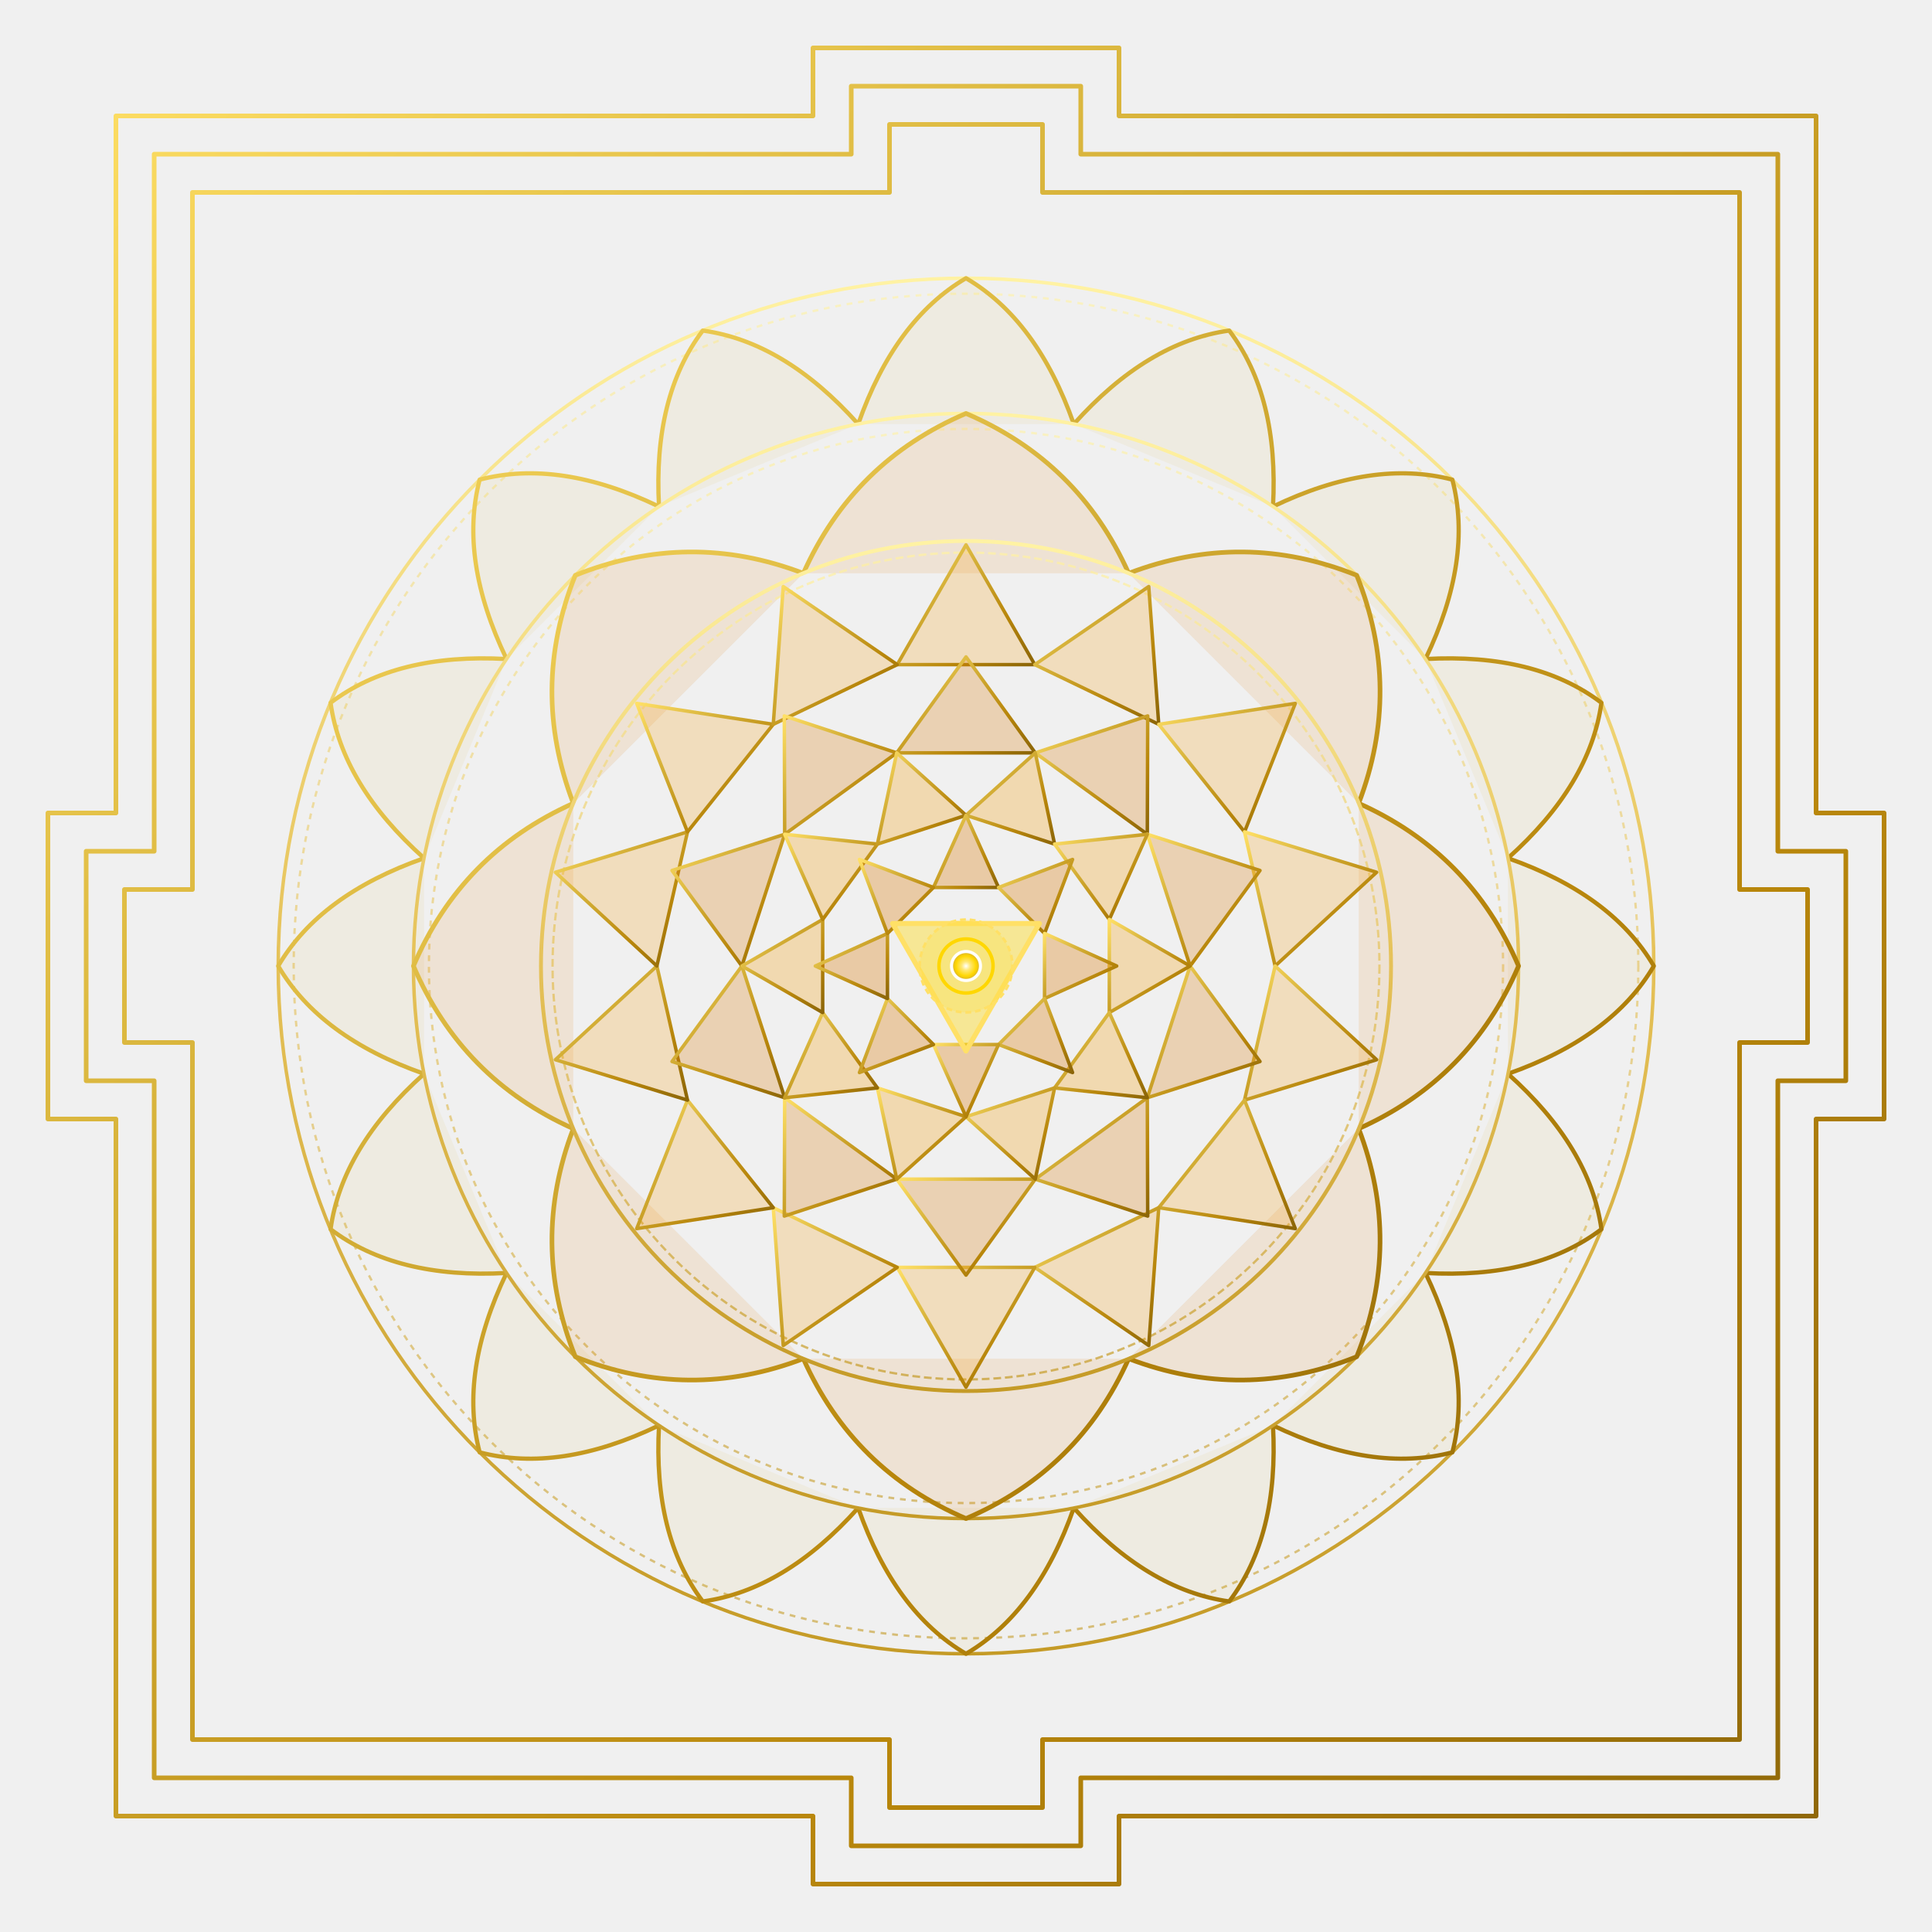
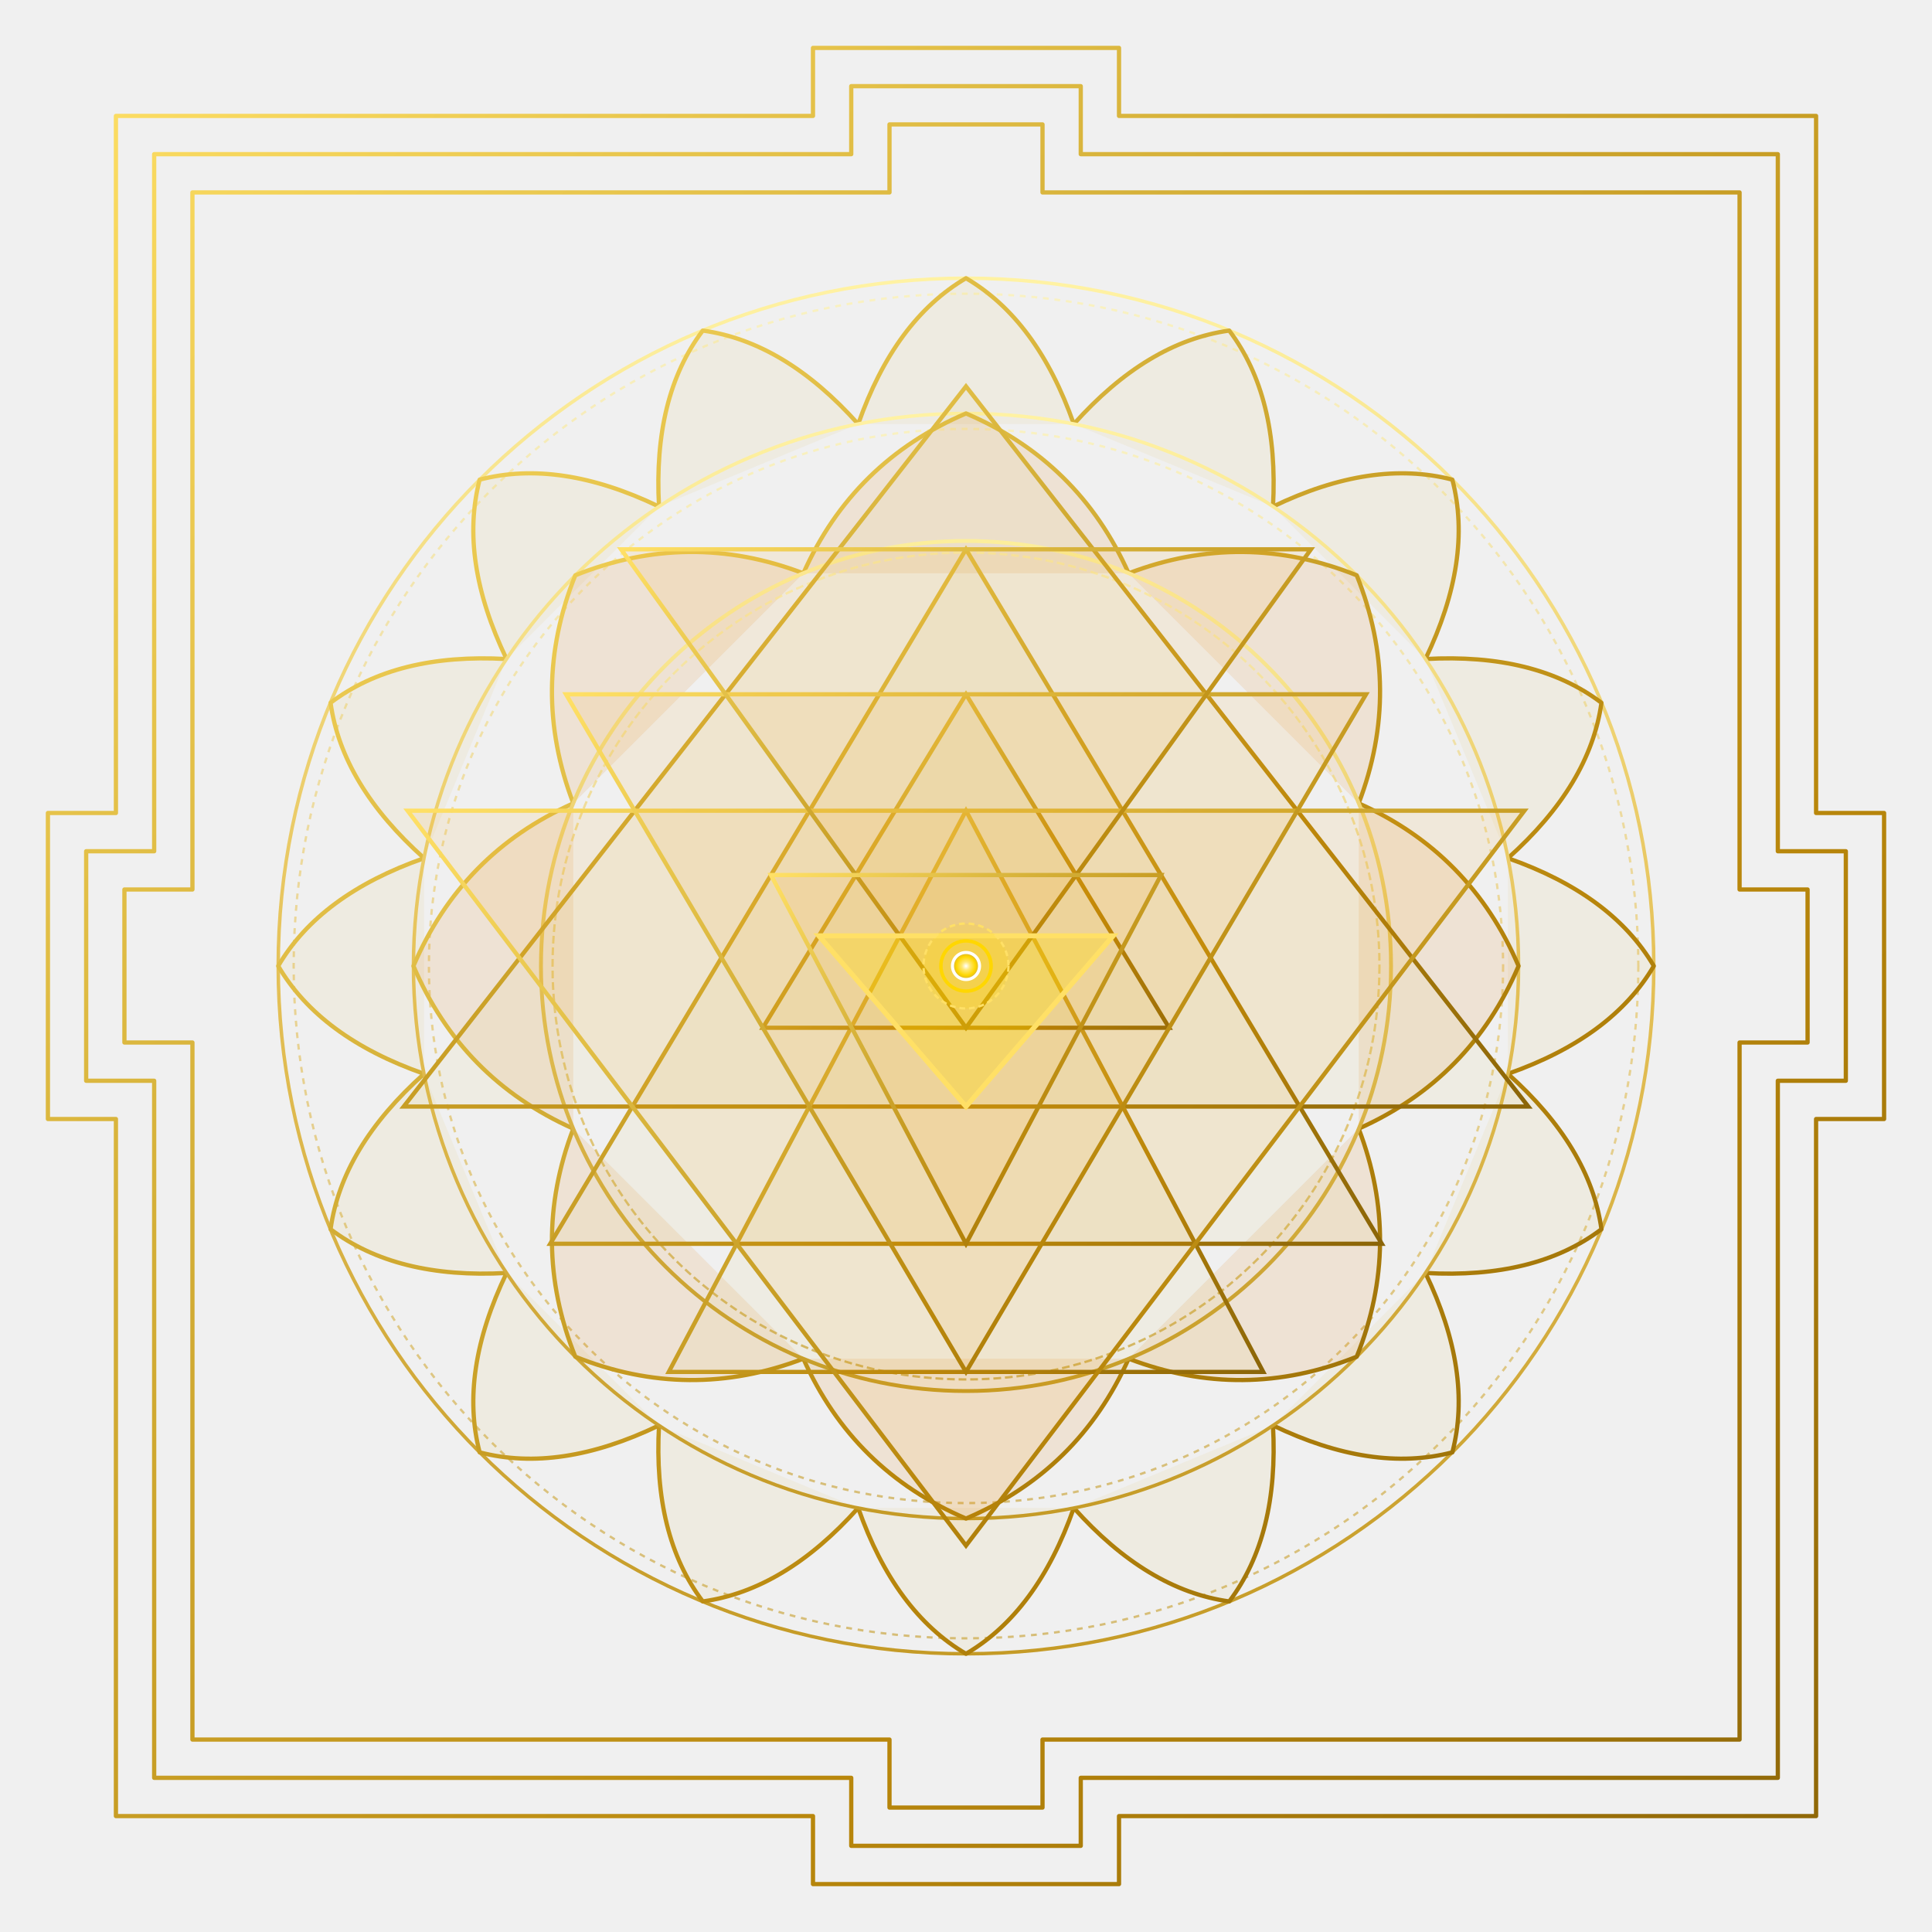
<svg xmlns="http://www.w3.org/2000/svg" viewBox="0 0 1000 1000" width="100%" height="100%">
  <defs>
    <linearGradient id="sriGoldMain" x1="0%" y1="0%" x2="100%" y2="100%">
      <stop offset="0%" stop-color="#FFE066" />
      <stop offset="35%" stop-color="#D4AF37" />
      <stop offset="70%" stop-color="#B8860B" />
      <stop offset="100%" stop-color="#8B6508" />
    </linearGradient>
    <linearGradient id="sriGoldAccent" x1="0%" y1="0%" x2="0%" y2="100%">
      <stop offset="0%" stop-color="#FFF2A3" />
      <stop offset="50%" stop-color="#E5C158" />
      <stop offset="100%" stop-color="#C59B27" />
    </linearGradient>
    <radialGradient id="binduRadiance" cx="50%" cy="50%" r="50%">
      <stop offset="0%" stop-color="#FFFFFF" />
      <stop offset="30%" stop-color="#FFE875" />
      <stop offset="70%" stop-color="#FFD700" />
      <stop offset="100%" stop-color="#D4AF37" />
    </radialGradient>
  </defs>
-   <g id="avarana_1_bhupura" stroke="url(#sriGoldMain)" stroke-width="2.4" fill="none" stroke-linejoin="round">
+   <g id="avarana_1_bhupura" stroke="url(#sriGoldMain)" stroke-width="2.2" fill="none" stroke-linejoin="round">
    <path id="bhupura_outer_quad" d="M 60 60 L 420.8 60 L 420.8 24.8 L 579.2 24.8 L 579.2 60 L 940 60 L 940 420.8 L 975.2 420.8 L 975.2 579.2 L 940 579.2 L 940 940 L 579.2 940 L 579.2 975.2 L 420.8 975.2 L 420.8 940 L 60 940 L 60 579.2 L 24.8 579.2 L 24.8 420.8 L 60 420.8 Z M 79.8 79.8 L 440.6 79.8 L 440.6 44.6 L 559.4 44.6 L 559.4 79.8 L 920.2 79.8 L 920.2 440.6 L 955.4 440.6 L 955.4 559.4 L 920.2 559.4 L 920.2 920.2 L 559.4 920.2 L 559.4 955.4 L 440.6 955.4 L 440.6 920.2 L 79.8 920.2 L 79.8 559.4 L 44.6 559.4 L 44.6 440.6 L 79.8 440.6 Z M 99.6 99.6 L 460.4 99.6 L 460.4 64.4 L 539.6 64.4 L 539.6 99.6 L 900.4 99.6 L 900.4 460.4 L 935.6 460.4 L 935.6 539.6 L 900.4 539.6 L 900.4 900.4 L 539.6 900.4 L 539.6 935.6 L 460.4 935.6 L 460.4 900.4 L 99.6 900.4 L 99.6 539.6 L 64.4 539.6 L 64.4 460.4 L 99.6 460.4 Z" />
  </g>
  <g id="transition_outer_circles" stroke="url(#sriGoldAccent)" stroke-width="1.8" fill="none">
    <circle cx="500" cy="500" r="356" />
    <circle cx="500" cy="500" r="348" stroke-width="1.2" stroke-dasharray="3 3" opacity="0.6" />
  </g>
  <g id="avarana_2_shodashadala" stroke="url(#sriGoldMain)" stroke-width="2.2" fill="rgba(212,175,55,0.08)" stroke-linejoin="round">
    <path id="lotus_16_petals" d="M 444.2 219.5 Q 463.09 165.63, 500 144 Q 536.91 165.63, 555.8 219.5 M 555.8 219.5 Q 593.85 176.96, 636.24 171.1 Q 662.06 205.21, 658.89 262.2 M 658.89 262.2 Q 710.33 237.46, 751.73 248.27 Q 762.54 289.67, 737.8 341.11 M 737.8 341.11 Q 794.79 337.94, 828.9 363.76 Q 823.04 406.15, 780.5 444.2 M 780.5 444.2 Q 834.37 463.09, 856 500 Q 834.37 536.91, 780.5 555.8 M 780.5 555.8 Q 823.04 593.85, 828.9 636.24 Q 794.79 662.06, 737.8 658.89 M 737.8 658.89 Q 762.54 710.33, 751.73 751.73 Q 710.33 762.54, 658.89 737.8 M 658.89 737.8 Q 662.06 794.79, 636.24 828.9 Q 593.85 823.04, 555.8 780.5 M 555.8 780.5 Q 536.91 834.37, 500 856 Q 463.09 834.37, 444.2 780.5 M 444.2 780.5 Q 406.15 823.04, 363.76 828.9 Q 337.94 794.79, 341.11 737.8 M 341.11 737.8 Q 289.67 762.54, 248.27 751.73 Q 237.46 710.33, 262.2 658.89 M 262.2 658.89 Q 205.21 662.06, 171.1 636.24 Q 176.96 593.85, 219.5 555.8 M 219.5 555.8 Q 165.63 536.91, 144 500 Q 165.63 463.09, 219.5 444.2 M 219.5 444.2 Q 176.96 406.15, 171.1 363.76 Q 205.21 337.94, 262.2 341.11 M 262.2 341.11 Q 237.46 289.67, 248.27 248.27 Q 289.67 237.46, 341.11 262.2 M 341.11 262.2 Q 337.94 205.21, 363.76 171.1 Q 406.15 176.96, 444.2 219.5 " />
  </g>
  <g id="transition_middle_circles" stroke="url(#sriGoldAccent)" stroke-width="1.8" fill="none">
    <circle cx="500" cy="500" r="286" />
    <circle cx="500" cy="500" r="278" stroke-width="1.2" stroke-dasharray="3 3" opacity="0.6" />
  </g>
-   <g id="avarana_3_ashtadala" stroke="url(#sriGoldMain)" stroke-width="2.4" fill="rgba(217,119,6,0.12)" stroke-linejoin="round">
+   <g id="avarana_3_ashtadala" stroke="url(#sriGoldMain)" stroke-width="2.2" fill="rgba(217,119,6,0.12)" stroke-linejoin="round">
    <path id="lotus_8_petals" d="M 415.81 296.75 Q 441.64 238.92, 500 214 Q 558.36 238.92, 584.19 296.75 M 584.19 296.75 Q 643.34 274.13, 702.23 297.77 Q 725.87 356.66, 703.25 415.81 M 703.25 415.81 Q 761.08 441.64, 786 500 Q 761.08 558.36, 703.25 584.19 M 703.25 584.19 Q 725.87 643.34, 702.23 702.23 Q 643.34 725.87, 584.19 703.25 M 584.19 703.25 Q 558.36 761.08, 500 786 Q 441.64 761.08, 415.81 703.25 M 415.81 703.25 Q 356.66 725.87, 297.77 702.23 Q 274.13 643.34, 296.75 584.19 M 296.75 584.19 Q 238.92 558.36, 214 500 Q 238.92 441.64, 296.75 415.81 M 296.75 415.81 Q 274.13 356.66, 297.77 297.77 Q 356.66 274.13, 415.81 296.75 " />
  </g>
  <g id="transition_inner_circles" stroke="url(#sriGoldAccent)" stroke-width="2" fill="none">
    <circle cx="500" cy="500" r="220" />
    <circle cx="500" cy="500" r="214" stroke-width="1.2" stroke-dasharray="4 2" opacity="0.7" />
  </g>
-   <g id="avarana_4_chaturdasharam">
-     <polygon id="face_chaturdasharam_tri_0" points="500,282 535.6,344.01 464.4,344.01" fill="rgba(245,158,11,0.22)" stroke="url(#sriGoldMain)" stroke-width="1.8" stroke-linejoin="round" />
-     <polygon id="face_chaturdasharam_tri_1" points="594.59,303.59 599.76,374.91 535.6,344.01" fill="rgba(245,158,11,0.22)" stroke="url(#sriGoldMain)" stroke-width="1.8" stroke-linejoin="round" />
-     <polygon id="face_chaturdasharam_tri_2" points="670.44,364.08 644.16,430.58 599.76,374.91" fill="rgba(245,158,11,0.22)" stroke="url(#sriGoldMain)" stroke-width="1.8" stroke-linejoin="round" />
-     <polygon id="face_chaturdasharam_tri_3" points="712.53,451.49 660,500 644.16,430.58" fill="rgba(245,158,11,0.22)" stroke="url(#sriGoldMain)" stroke-width="1.8" stroke-linejoin="round" />
-     <polygon id="face_chaturdasharam_tri_4" points="712.53,548.51 644.16,569.42 660,500" fill="rgba(245,158,11,0.22)" stroke="url(#sriGoldMain)" stroke-width="1.8" stroke-linejoin="round" />
-     <polygon id="face_chaturdasharam_tri_5" points="670.44,635.92 599.76,625.09 644.16,569.42" fill="rgba(245,158,11,0.22)" stroke="url(#sriGoldMain)" stroke-width="1.8" stroke-linejoin="round" />
-     <polygon id="face_chaturdasharam_tri_6" points="594.59,696.41 535.6,655.99 599.76,625.09" fill="rgba(245,158,11,0.22)" stroke="url(#sriGoldMain)" stroke-width="1.8" stroke-linejoin="round" />
-     <polygon id="face_chaturdasharam_tri_7" points="500,718 464.4,655.99 535.6,655.99" fill="rgba(245,158,11,0.22)" stroke="url(#sriGoldMain)" stroke-width="1.8" stroke-linejoin="round" />
-     <polygon id="face_chaturdasharam_tri_8" points="405.41,696.41 400.24,625.09 464.4,655.99" fill="rgba(245,158,11,0.22)" stroke="url(#sriGoldMain)" stroke-width="1.8" stroke-linejoin="round" />
-     <polygon id="face_chaturdasharam_tri_9" points="329.56,635.92 355.84,569.42 400.24,625.09" fill="rgba(245,158,11,0.22)" stroke="url(#sriGoldMain)" stroke-width="1.8" stroke-linejoin="round" />
-     <polygon id="face_chaturdasharam_tri_10" points="287.47,548.51 340,500 355.84,569.42" fill="rgba(245,158,11,0.22)" stroke="url(#sriGoldMain)" stroke-width="1.8" stroke-linejoin="round" />
-     <polygon id="face_chaturdasharam_tri_11" points="287.47,451.49 355.84,430.58 340,500" fill="rgba(245,158,11,0.22)" stroke="url(#sriGoldMain)" stroke-width="1.8" stroke-linejoin="round" />
-     <polygon id="face_chaturdasharam_tri_12" points="329.56,364.08 400.24,374.91 355.84,430.58" fill="rgba(245,158,11,0.22)" stroke="url(#sriGoldMain)" stroke-width="1.8" stroke-linejoin="round" />
-     <polygon id="face_chaturdasharam_tri_13" points="405.41,303.59 464.4,344.01 400.24,374.91" fill="rgba(245,158,11,0.22)" stroke="url(#sriGoldMain)" stroke-width="1.8" stroke-linejoin="round" />
-   </g>
-   <g id="avarana_5_bahir_dasharam">
-     <polygon id="face_bahir_dasharam_tri_0" points="500,340 535.85,389.68 464.15,389.68" fill="rgba(217,119,6,0.26)" stroke="url(#sriGoldMain)" stroke-width="1.8" stroke-linejoin="round" />
-     <polygon id="face_bahir_dasharam_tri_1" points="594.05,370.56 593.85,431.82 535.85,389.68" fill="rgba(217,119,6,0.26)" stroke="url(#sriGoldMain)" stroke-width="1.8" stroke-linejoin="round" />
-     <polygon id="face_bahir_dasharam_tri_2" points="652.17,450.56 616,500 593.85,431.82" fill="rgba(217,119,6,0.26)" stroke="url(#sriGoldMain)" stroke-width="1.8" stroke-linejoin="round" />
-     <polygon id="face_bahir_dasharam_tri_3" points="652.17,549.44 593.85,568.18 616,500" fill="rgba(217,119,6,0.26)" stroke="url(#sriGoldMain)" stroke-width="1.8" stroke-linejoin="round" />
-     <polygon id="face_bahir_dasharam_tri_4" points="594.05,629.44 535.85,610.32 593.85,568.18" fill="rgba(217,119,6,0.26)" stroke="url(#sriGoldMain)" stroke-width="1.8" stroke-linejoin="round" />
-     <polygon id="face_bahir_dasharam_tri_5" points="500,660 464.15,610.32 535.85,610.32" fill="rgba(217,119,6,0.26)" stroke="url(#sriGoldMain)" stroke-width="1.8" stroke-linejoin="round" />
-     <polygon id="face_bahir_dasharam_tri_6" points="405.95,629.44 406.15,568.18 464.15,610.32" fill="rgba(217,119,6,0.26)" stroke="url(#sriGoldMain)" stroke-width="1.8" stroke-linejoin="round" />
-     <polygon id="face_bahir_dasharam_tri_7" points="347.83,549.44 384,500 406.15,568.18" fill="rgba(217,119,6,0.26)" stroke="url(#sriGoldMain)" stroke-width="1.8" stroke-linejoin="round" />
-     <polygon id="face_bahir_dasharam_tri_8" points="347.83,450.56 406.15,431.82 384,500" fill="rgba(217,119,6,0.26)" stroke="url(#sriGoldMain)" stroke-width="1.8" stroke-linejoin="round" />
-     <polygon id="face_bahir_dasharam_tri_9" points="405.95,370.56 464.15,389.68 406.15,431.82" fill="rgba(217,119,6,0.26)" stroke="url(#sriGoldMain)" stroke-width="1.8" stroke-linejoin="round" />
-   </g>
-   <g id="avarana_6_antar_dasharam">
-     <polygon id="face_antar_dasharam_tri_0" points="535.85,389.68 545.85,436.9 500,422" fill="rgba(245,158,11,0.28)" stroke="url(#sriGoldMain)" stroke-width="1.8" stroke-linejoin="round" />
-     <polygon id="face_antar_dasharam_tri_1" points="593.85,431.82 574.18,475.9 545.85,436.9" fill="rgba(245,158,11,0.28)" stroke="url(#sriGoldMain)" stroke-width="1.8" stroke-linejoin="round" />
-     <polygon id="face_antar_dasharam_tri_2" points="616,500 574.18,524.1 574.18,475.9" fill="rgba(245,158,11,0.28)" stroke="url(#sriGoldMain)" stroke-width="1.8" stroke-linejoin="round" />
-     <polygon id="face_antar_dasharam_tri_3" points="593.85,568.18 545.85,563.1 574.18,524.1" fill="rgba(245,158,11,0.28)" stroke="url(#sriGoldMain)" stroke-width="1.8" stroke-linejoin="round" />
-     <polygon id="face_antar_dasharam_tri_4" points="535.85,610.32 500,578 545.85,563.1" fill="rgba(245,158,11,0.28)" stroke="url(#sriGoldMain)" stroke-width="1.8" stroke-linejoin="round" />
-     <polygon id="face_antar_dasharam_tri_5" points="464.15,610.32 454.15,563.1 500,578" fill="rgba(245,158,11,0.28)" stroke="url(#sriGoldMain)" stroke-width="1.8" stroke-linejoin="round" />
-     <polygon id="face_antar_dasharam_tri_6" points="406.15,568.18 425.82,524.1 454.15,563.1" fill="rgba(245,158,11,0.28)" stroke="url(#sriGoldMain)" stroke-width="1.8" stroke-linejoin="round" />
-     <polygon id="face_antar_dasharam_tri_7" points="384,500 425.82,475.9 425.82,524.1" fill="rgba(245,158,11,0.28)" stroke="url(#sriGoldMain)" stroke-width="1.8" stroke-linejoin="round" />
-     <polygon id="face_antar_dasharam_tri_8" points="406.15,431.82 454.15,436.9 425.82,475.9" fill="rgba(245,158,11,0.28)" stroke="url(#sriGoldMain)" stroke-width="1.8" stroke-linejoin="round" />
-     <polygon id="face_antar_dasharam_tri_9" points="464.15,389.68 500,422 454.15,436.9" fill="rgba(245,158,11,0.28)" stroke="url(#sriGoldMain)" stroke-width="1.8" stroke-linejoin="round" />
-   </g>
-   <g id="avarana_7_ashtaragon">
-     <polygon id="face_ashtaragon_tri_0" points="500,422 516.84,459.35 483.16,459.35" fill="rgba(217,119,6,0.32)" stroke="url(#sriGoldMain)" stroke-width="1.8" stroke-linejoin="round" />
-     <polygon id="face_ashtaragon_tri_1" points="555.15,444.85 540.65,483.16 516.84,459.35" fill="rgba(217,119,6,0.32)" stroke="url(#sriGoldMain)" stroke-width="1.8" stroke-linejoin="round" />
-     <polygon id="face_ashtaragon_tri_2" points="578,500 540.65,516.84 540.65,483.16" fill="rgba(217,119,6,0.32)" stroke="url(#sriGoldMain)" stroke-width="1.8" stroke-linejoin="round" />
-     <polygon id="face_ashtaragon_tri_3" points="555.15,555.15 516.84,540.65 540.65,516.84" fill="rgba(217,119,6,0.32)" stroke="url(#sriGoldMain)" stroke-width="1.8" stroke-linejoin="round" />
-     <polygon id="face_ashtaragon_tri_4" points="500,578 483.16,540.65 516.84,540.65" fill="rgba(217,119,6,0.32)" stroke="url(#sriGoldMain)" stroke-width="1.8" stroke-linejoin="round" />
-     <polygon id="face_ashtaragon_tri_5" points="444.85,555.15 459.35,516.84 483.16,540.65" fill="rgba(217,119,6,0.32)" stroke="url(#sriGoldMain)" stroke-width="1.8" stroke-linejoin="round" />
-     <polygon id="face_ashtaragon_tri_6" points="422,500 459.35,483.16 459.35,516.84" fill="rgba(217,119,6,0.32)" stroke="url(#sriGoldMain)" stroke-width="1.8" stroke-linejoin="round" />
-     <polygon id="face_ashtaragon_tri_7" points="444.85,444.85 483.16,459.35 459.35,483.16" fill="rgba(217,119,6,0.32)" stroke="url(#sriGoldMain)" stroke-width="1.8" stroke-linejoin="round" />
-   </g>
-   <g id="avarana_8_central_trikona">
-     <polygon id="face_central_kama_kala_trikona" points="462,478 538,478 500,544" fill="rgba(255,215,0,0.38)" stroke="#FFE066" stroke-width="2.6" stroke-linejoin="round" />
+   <g id="navayoni_interlocking_triangles" stroke="url(#sriGoldMain)" stroke-width="2.2" stroke-linejoin="miter">
+     <path id="primary_tri_U1" d="M 208.95 572.74 L 791.05 572.74 L 500 200 Z" fill="rgba(212,175,55,0.07)" />
+     <path id="primary_tri_U2" d="M 284.79 643.77 L 715.21 643.77 L 500 284.32 Z" fill="rgba(212,175,55,0.07)" />
+     <path id="primary_tri_U3" d="M 346.15 710.11 L 653.85 710.11 L 500 419.62 Z" fill="rgba(212,175,55,0.07)" />
+     <path id="primary_tri_U4" d="M 394.85 531.98 L 605.15 531.98 L 500 359.37 Z" fill="rgba(212,175,55,0.07)" />
+     <path id="primary_tri_D1" d="M 210.97 419.62 L 789.03 419.62 L 500 800 Z" fill="rgba(245,158,11,0.09)" />
+     <path id="primary_tri_D2" d="M 292.95 359.37 L 707.05 359.37 L 500 710.11 Z" fill="rgba(245,158,11,0.09)" />
+     <path id="primary_tri_D3" d="M 321.46 284.32 L 678.54 284.32 L 500 531.98 Z" fill="rgba(245,158,11,0.09)" />
+     <path id="primary_tri_D4" d="M 399.05 452.92 L 600.95 452.92 L 500 643.77 Z" fill="rgba(245,158,11,0.09)" />
+     <path id="primary_tri_D5_central" d="M 423.84 484.39 L 576.16 484.39 L 500 572.74 Z" fill="rgba(255,215,0,0.32)" stroke="#FFE066" stroke-width="2.6" />
  </g>
  <g id="avarana_9_bindu">
-     <circle cx="500" cy="500" r="24" fill="rgba(255,215,0,0.15)" stroke="#FFE066" stroke-width="1.4" stroke-dasharray="3 2" />
-     <circle cx="500" cy="500" r="14" fill="none" stroke="#FFD700" stroke-width="1.8" />
-     <circle cx="500" cy="500" r="7.5" fill="url(#binduRadiance)" stroke="#FFFFFF" stroke-width="1.6" />
+     <circle cx="500" cy="500" r="22" fill="rgba(255,215,0,0.15)" stroke="#FFE066" stroke-width="1.2" stroke-dasharray="3 2" />
+     <circle cx="500" cy="500" r="13" fill="none" stroke="#FFD700" stroke-width="1.8" />
+     <circle cx="500" cy="500" r="7" fill="url(#binduRadiance)" stroke="#FFFFFF" stroke-width="1.6" />
  </g>
</svg>
